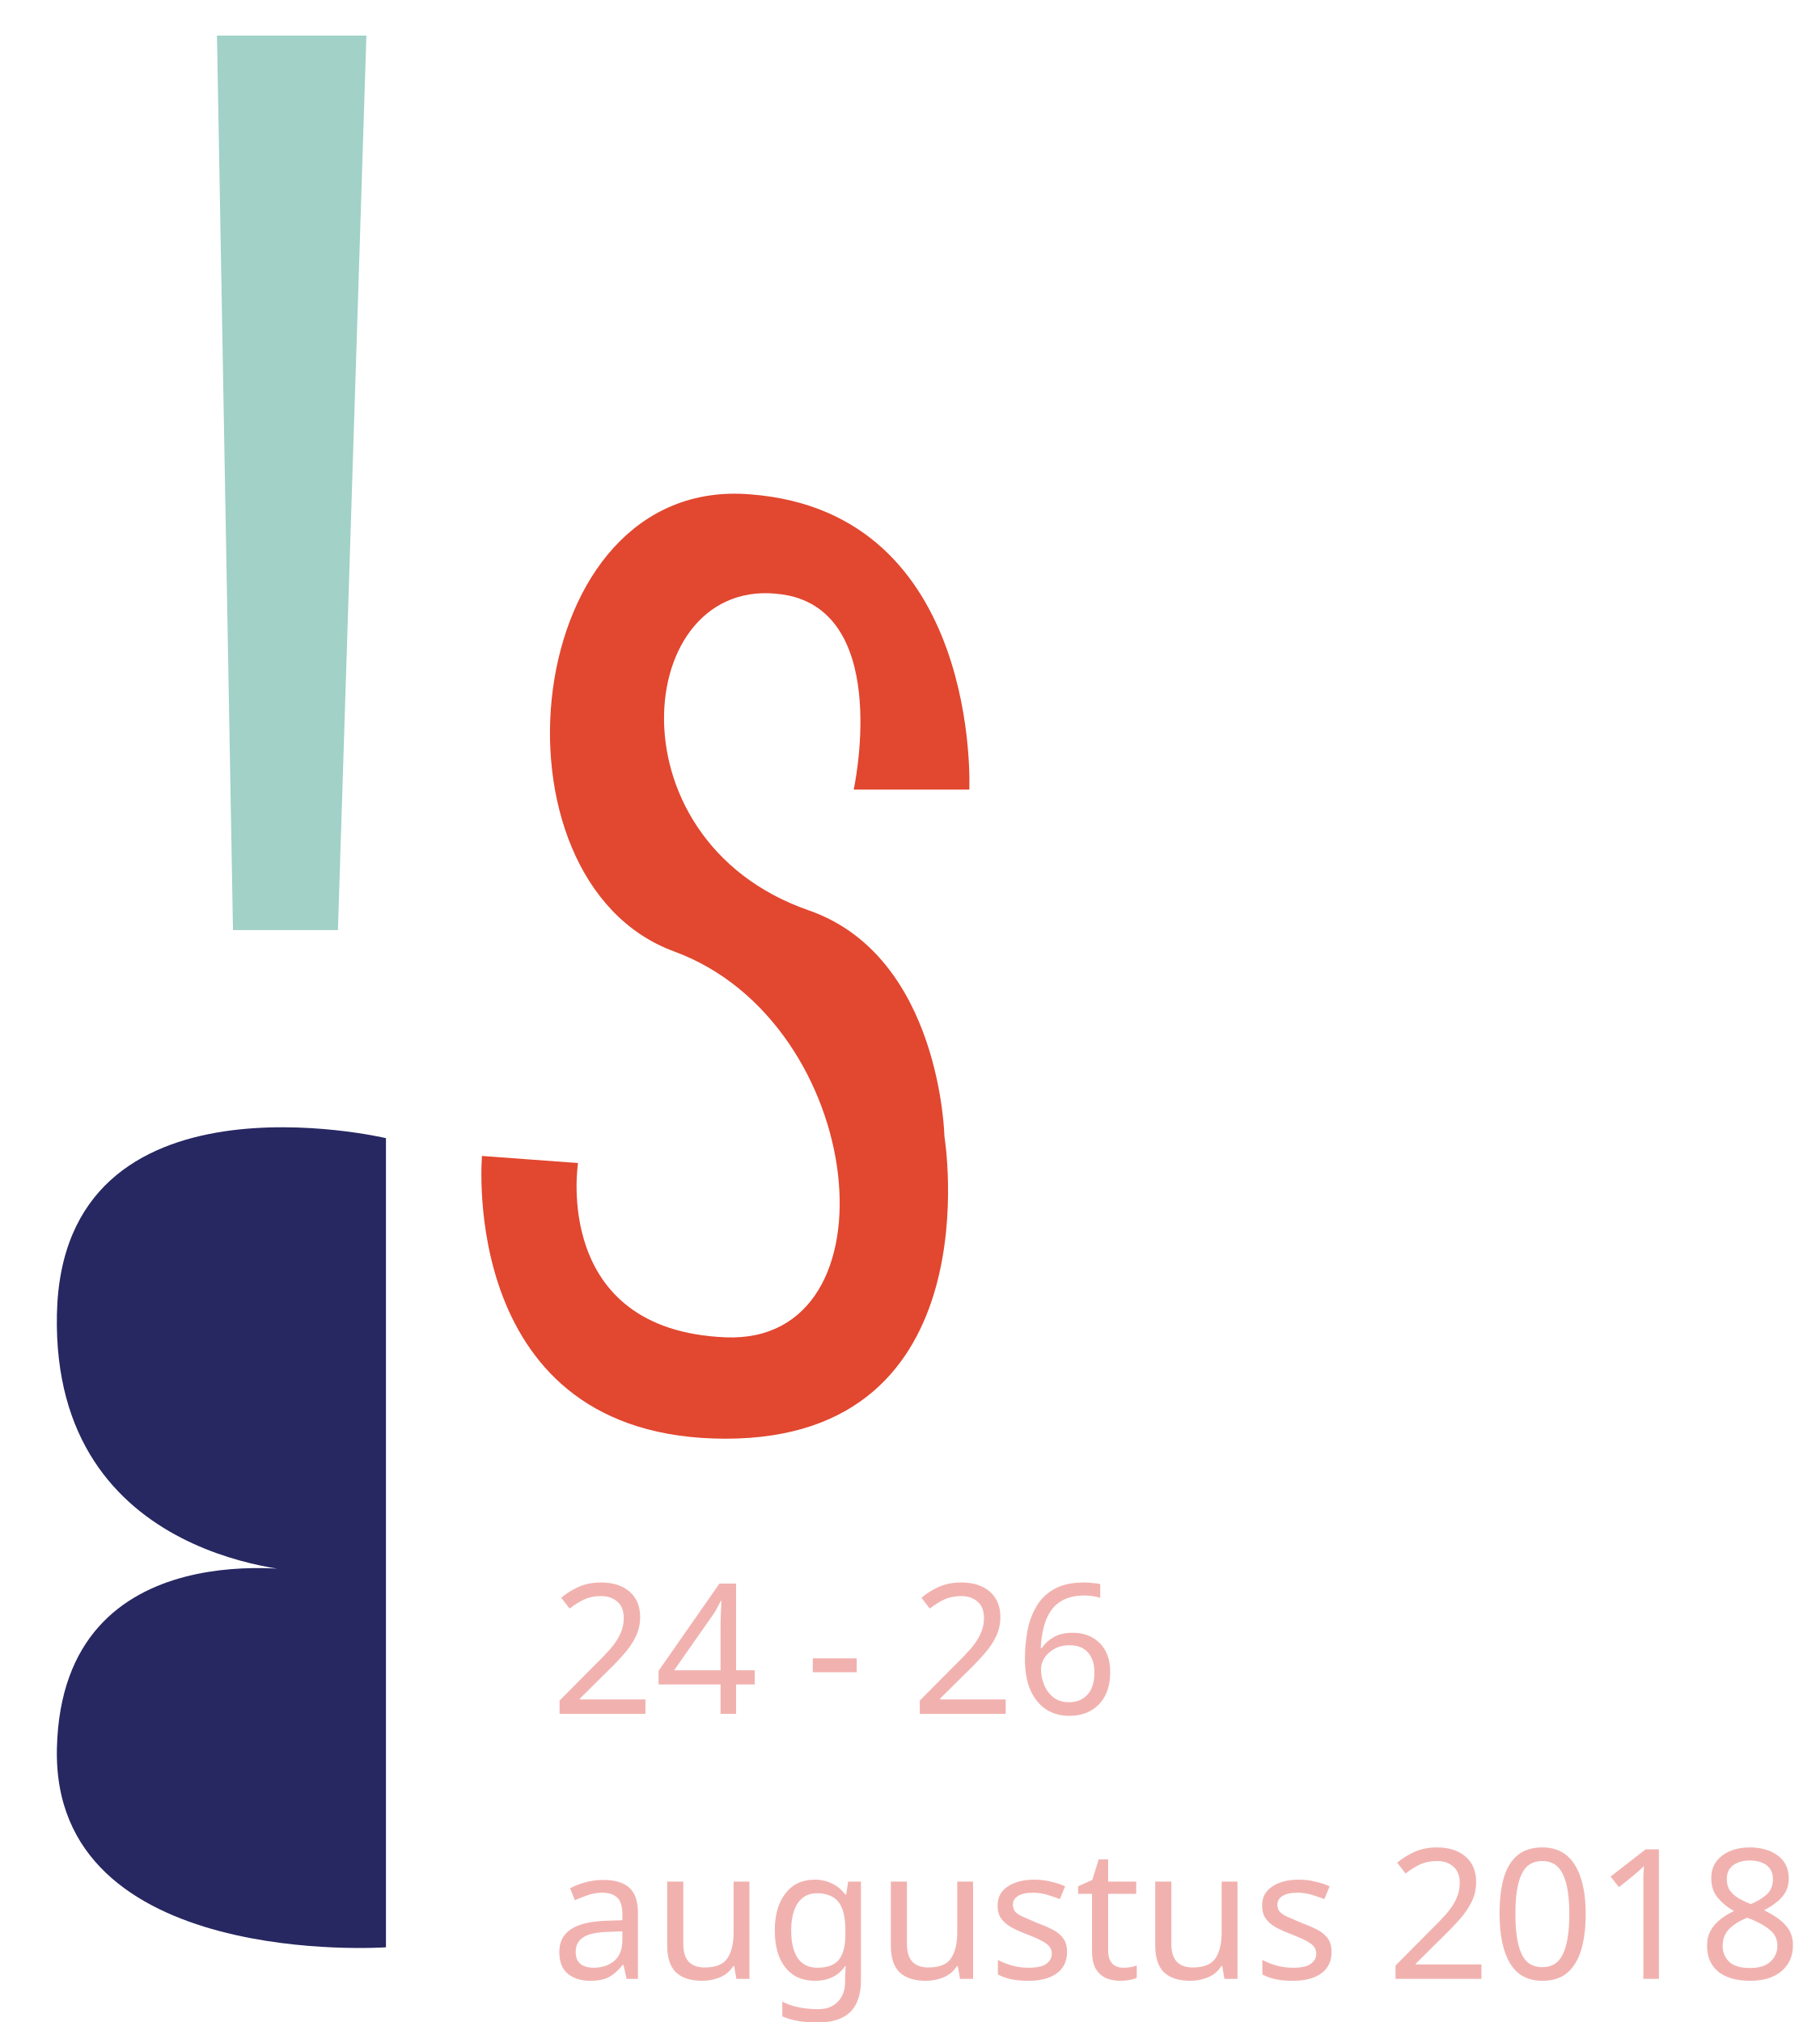
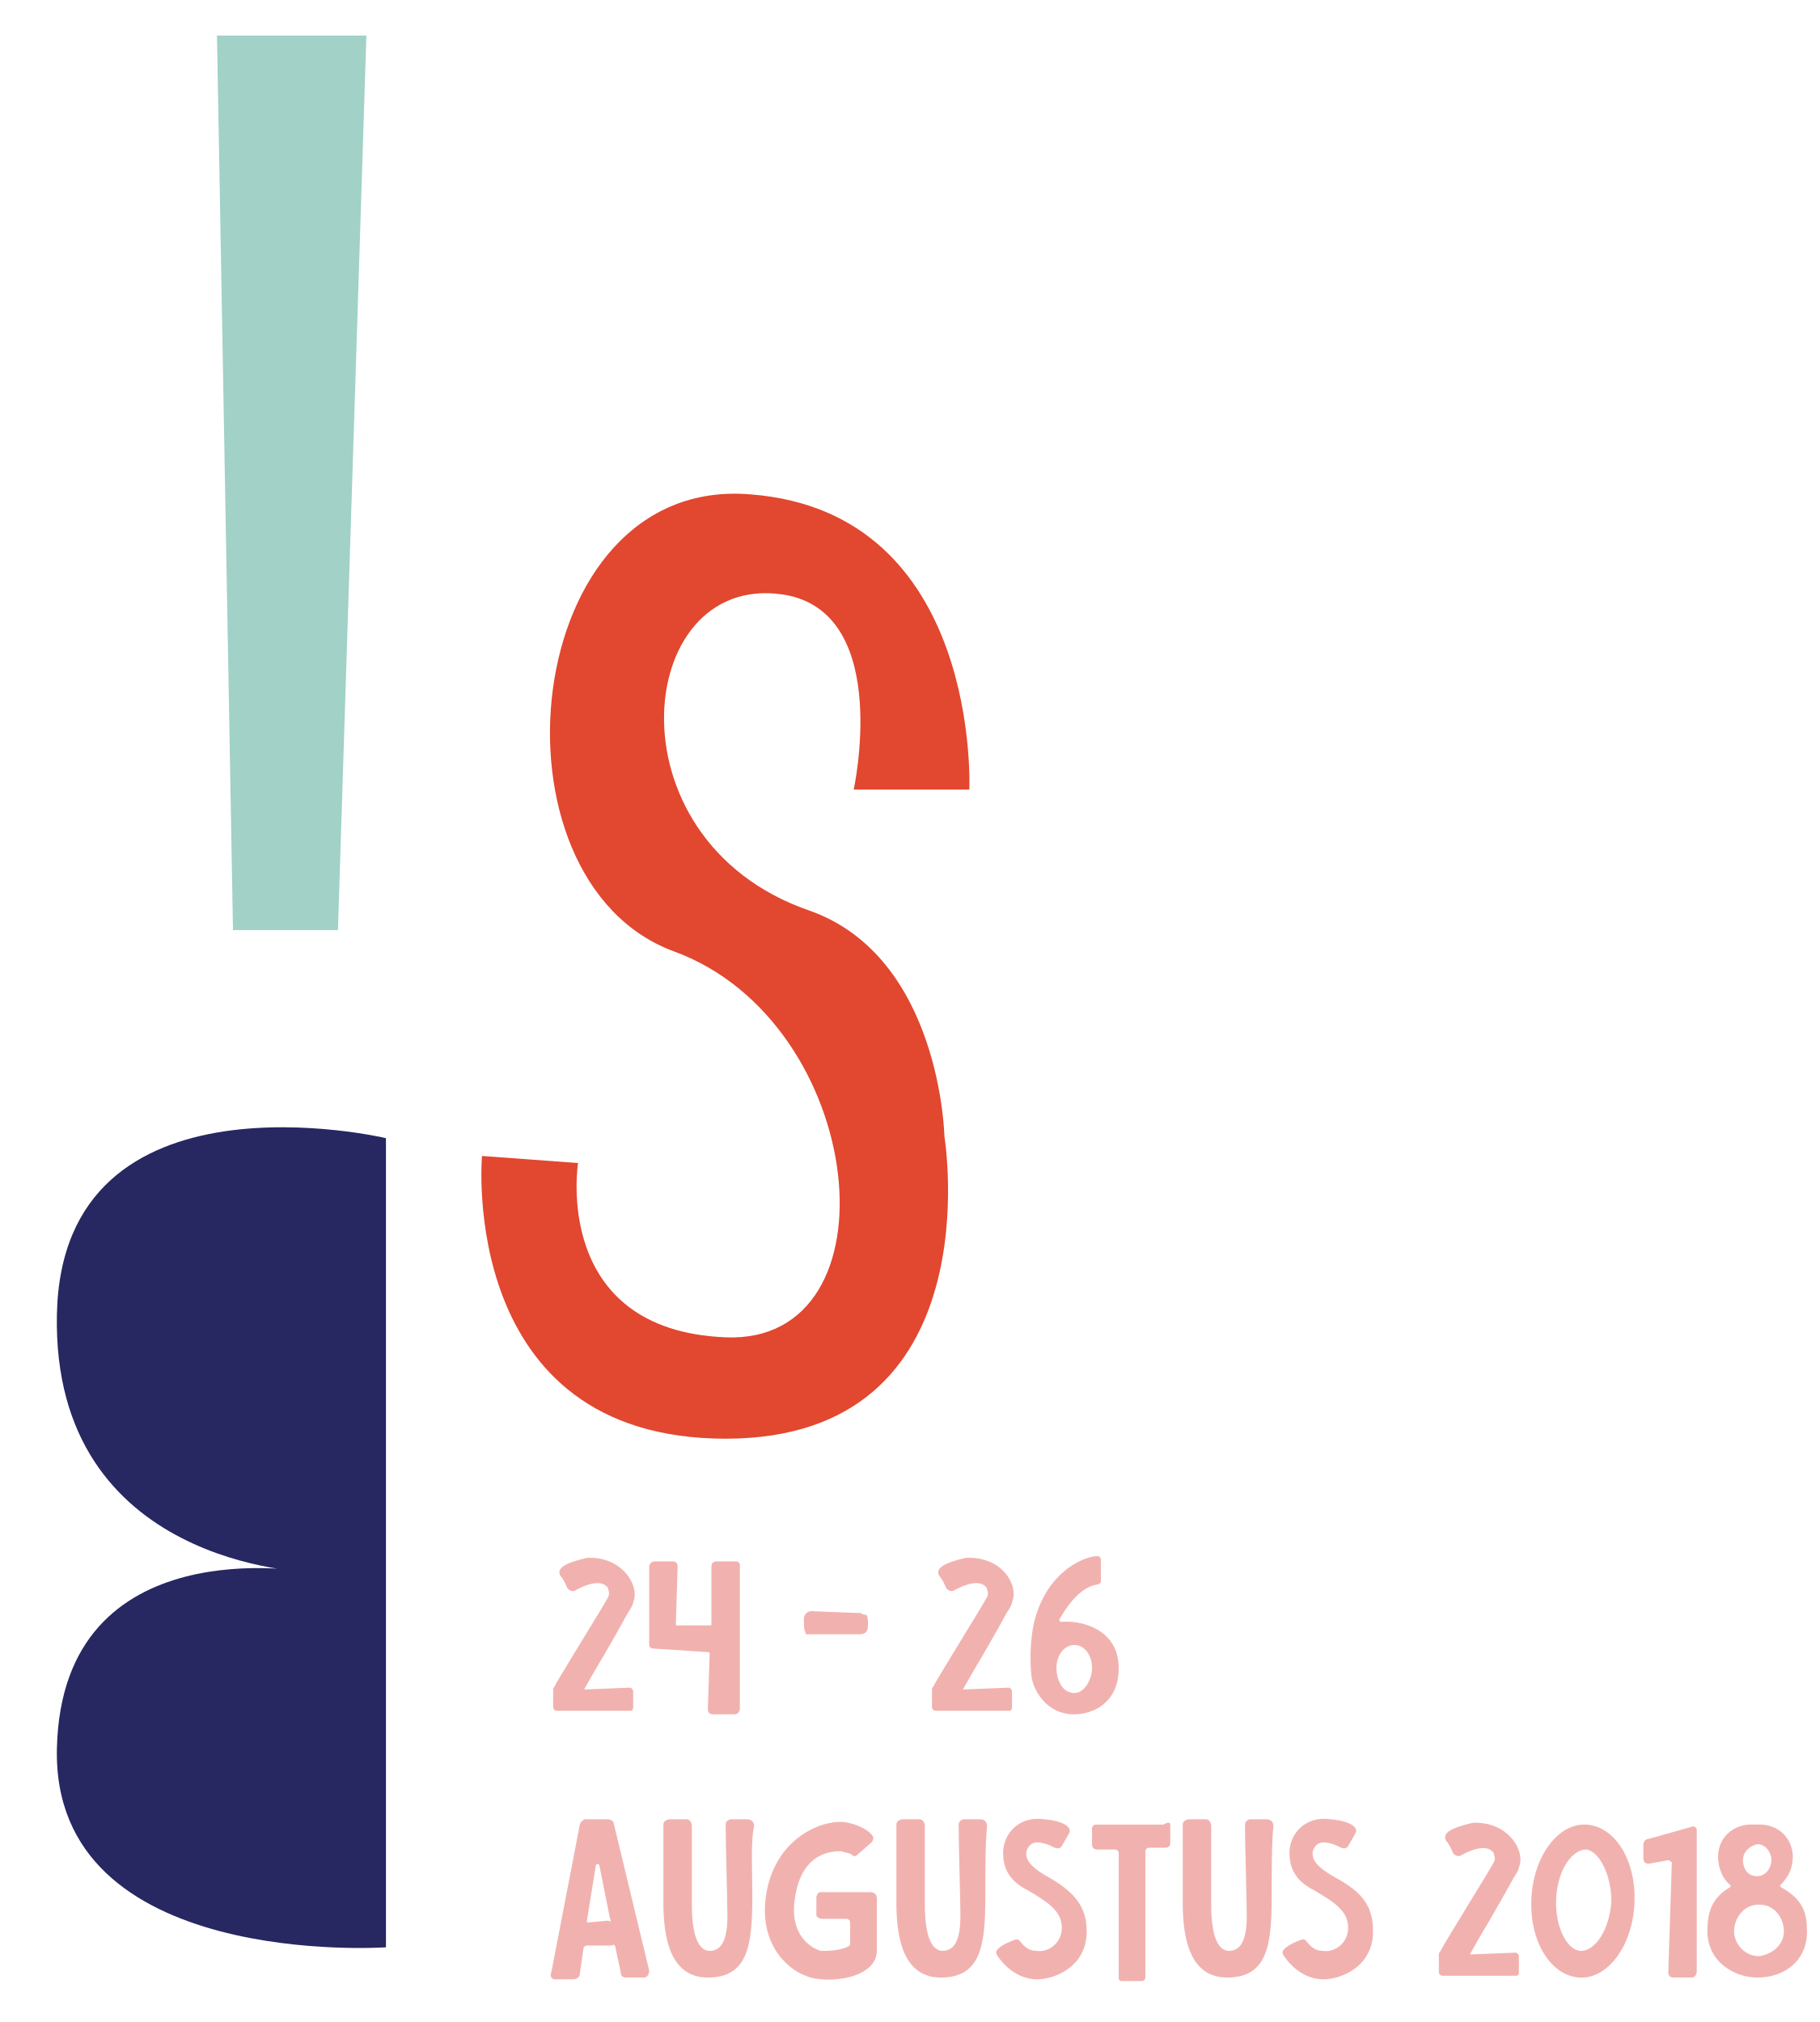
<svg xmlns="http://www.w3.org/2000/svg" version="1.1" id="Layer_1" x="0px" y="0px" viewBox="0 0 102.3 113.7" style="enable-background:new 0 0 102.3 113.7;" xml:space="preserve">
  <style type="text/css">
	.st0{fill:#A1D1C7;}
	.st1{fill:#272762;}
	.st2{fill:#E2472F;}
- 	.st3{fill:#F1B2AF;}
- 	.st4{font-family:'AlvaniaRegular';}
- 	.st5{font-size:10.198px;}
+ 	.st3{enable-background:new    ;}
+ 	.st4{fill:#F1B2AF;}
</style>
  <g>
    <polygon class="st0" points="12.2,2 13.1,52.3 19,52.3 20.6,2  " />
    <path class="st1" d="M21.7,64v45.5c0,0-18.8,1.3-18.5-11.2s14.2-9.9,14.2-9.9S2.9,88.1,3.2,73.9S21.7,64,21.7,64z" />
-     <path class="st2" d="M48,44.4h6.5c0,0,0.7-15.6-12.3-16.6c-13-1.1-15.2,21.7-4.3,25.7s12.7,22.1,2.9,21.7s-8.3-9.8-8.3-9.8   l-5.4-0.4c0,0-1.4,15.9,13.7,15.9s12.3-17,12.3-17s-0.2-10.1-7.6-12.7c-11.6-4-9.8-19.5-1.1-17.7C50.1,34.8,48,44.4,48,44.4z" />
-     <text transform="matrix(1 0 0 1 30.9774 96.375)">
-       <tspan x="0" y="0" class="st3 st4 st5">24 - 26 </tspan>
-       <tspan x="0" y="14.9" class="st3 st4 st5">augustus 2018</tspan>
-     </text>
+     <path class="st2" d="M48,44.4h6.5c0,0,0.7-15.6-12.3-16.6c-13-1.1-15.2,21.7-4.3,25.7s12.7,22.1,2.9,21.7s-8.3-9.8-8.3-9.8L27.1,65   c0,0-1.4,15.9,13.7,15.9s12.3-17,12.3-17s-0.2-10.1-7.6-12.7c-11.6-4-9.8-19.5-1.1-17.7C50.1,34.8,48,44.4,48,44.4z" />
+     <g class="st3">
+       <path class="st4" d="M35.6,90.1c0,0.1-0.1,0.3-0.3,0.6C34.7,91.8,34,93,34,93c-0.6,1-1.1,1.9-1.1,1.9c0,0-0.1,0.1,0,0.1l2.5-0.1    c0.1,0,0.2,0.1,0.2,0.2v0.9c0,0.2-0.1,0.2-0.2,0.2l-4.1,0c-0.1,0-0.2-0.1-0.2-0.2l0-1c0-0.1,0.1-0.2,0.1-0.2c0-0.1,2.8-4.6,3-5    c0,0,0.1-0.2,0-0.4c0-0.1,0-0.1-0.1-0.2c0,0,0,0,0,0c-0.5-0.5-1.7,0.2-1.7,0.2c-0.3,0.2-0.5-0.1-0.5-0.1s-0.2-0.5-0.4-0.7    c-0.2-0.4,0.2-0.7,1.5-1C35,87.5,36,89.2,35.6,90.1z" />
+       <path class="st4" d="M41.6,88v8.1c0,0.1-0.1,0.3-0.3,0.3l-1.2,0c-0.2,0-0.3-0.1-0.3-0.3l0.1-3.1c0,0,0-0.1-0.1-0.1l-3.1-0.2    c-0.1,0-0.2-0.1-0.2-0.2l0-4.4c0-0.1,0.1-0.3,0.3-0.3l1,0c0.2,0,0.3,0.1,0.3,0.3L38,91.3c0,0.1,0,0.1,0.1,0.1l1.8,0    c0.1,0,0.1,0,0.1-0.1l0-3.2c0-0.2,0.1-0.3,0.3-0.3l1.1,0C41.5,87.8,41.6,87.9,41.6,88z" />
+       <path class="st4" d="M48.7,90.8c0.1,0.1,0.1,0.3,0.1,0.5v0.1c0,0.5-0.3,0.5-0.6,0.5h-2.8c-0.1,0-0.1,0-0.1-0.1    c-0.1-0.1-0.1-0.4-0.1-0.7V91c0-0.2,0.2-0.4,0.4-0.4c0,0,0.1,0,0.1,0c0,0,2.3,0.1,2.7,0.1C48.5,90.8,48.6,90.8,48.7,90.8z" />
+       <path class="st4" d="M56.9,90.1c0,0.1-0.1,0.3-0.3,0.6C56,91.8,55.3,93,55.3,93c-0.6,1-1.1,1.9-1.1,1.9c0,0-0.1,0.1,0,0.1l2.5-0.1    c0.1,0,0.2,0.1,0.2,0.2v0.9c0,0.2-0.1,0.2-0.2,0.2l-4.1,0c-0.1,0-0.2-0.1-0.2-0.2l0-1c0-0.1,0.1-0.2,0.1-0.2c0-0.1,2.8-4.6,3-5    c0,0,0.1-0.2,0-0.4c0-0.1,0-0.1-0.1-0.2c0,0,0,0,0,0c-0.5-0.5-1.7,0.2-1.7,0.2c-0.3,0.2-0.5-0.1-0.5-0.1s-0.2-0.5-0.4-0.7    c-0.2-0.4,0.2-0.7,1.5-1C56.4,87.5,57.3,89.2,56.9,90.1z" />
+       <path class="st4" d="M62.9,93.8c0,2-1.5,2.6-2.5,2.6c-1.6,0-2.3-1.4-2.4-2.1c-0.1-0.8-0.1-2.2,0.2-3.3c0.8-2.8,2.9-3.5,3.5-3.5    c0.1,0,0.2,0.1,0.2,0.2l0,1.2c0,0.1-0.1,0.2-0.2,0.2c-0.7,0.1-1.4,0.7-2.1,1.9c-0.1,0.1,0,0.2,0.1,0.2    C60.6,91.1,62.9,91.5,62.9,93.8z M61.4,93.8c0-0.7-0.4-1.3-1-1.3c-0.5,0-1,0.5-1,1.3c0,0.6,0.3,1.4,1,1.4    C61,95.2,61.4,94.4,61.4,93.8z" />
+     </g>
+     <g class="st3">
+       <path class="st4" d="M36.5,110.8c0,0.2-0.1,0.4-0.3,0.4l-1,0c-0.2,0-0.3-0.1-0.3-0.3l-0.3-1.4c0-0.1-0.1-0.2-0.2-0.1l-1.4,0    c-0.1,0-0.2,0.1-0.2,0.2l-0.2,1.4c0,0.2-0.2,0.3-0.4,0.3l-1,0c-0.2,0-0.3-0.2-0.2-0.4l1.6-8.3c0-0.1,0.2-0.3,0.3-0.3h1.3    c0.1,0,0.3,0.1,0.3,0.2L36.5,110.8z M34.3,107.9l-0.6-3c0-0.1-0.2-0.1-0.2,0L33,108c0,0.1,0,0.1,0.1,0.1l1.1-0.1    C34.3,108.1,34.4,108,34.3,107.9z" />
+       <path class="st4" d="M42.3,106.6c0,2.7-0.2,4.6-2.5,4.6c-2.1,0-2.5-2.2-2.5-4.2c0-1.1,0-3.5,0-4.4c0-0.2,0.2-0.3,0.4-0.3l0.9,0    c0.2,0,0.3,0.2,0.3,0.4c0,0.8,0,3,0,4.4c0,1.8,0.4,2.6,1,2.6c0.8,0,1-0.9,1-2c0-0.7-0.1-4-0.1-5.1c0-0.2,0.2-0.3,0.3-0.3l0.9,0    c0.2,0,0.4,0.1,0.4,0.4C42.2,103.5,42.3,105.3,42.3,106.6z" />
+       <path class="st4" d="M45.3,111.1c-1.1-0.4-2.7-1.9-2.2-4.7c0.6-3.3,3.5-4.2,4.6-3.9c0.9,0.2,1.3,0.6,1.4,0.8c0,0.1,0,0.2-0.1,0.3    l-0.8,0.7c-0.1,0.1-0.2,0.1-0.3,0c-0.1-0.1-0.3-0.1-0.6-0.2c-0.3,0-2.2-0.1-2.6,2.6c-0.4,2.4,1.3,3,1.5,3c0.3,0,0.9,0,1.4-0.2    c0.2-0.1,0.2-0.1,0.2-0.3l0-1.1c0-0.1-0.1-0.2-0.2-0.2l-1.4,0c-0.1,0-0.3-0.1-0.3-0.2v-1c0-0.1,0.1-0.3,0.2-0.3c0.8,0,2,0,2.8,0    c0.5,0,0.4,0.4,0.4,0.7c0,0.8,0,1.8,0,2.5C49.4,111.3,46.4,111.6,45.3,111.1z" />
+       <path class="st4" d="M55.4,106.6c0,2.7-0.2,4.6-2.5,4.6c-2.1,0-2.5-2.2-2.5-4.2c0-1.1,0-3.5,0-4.4c0-0.2,0.2-0.3,0.4-0.3l0.9,0    c0.2,0,0.3,0.2,0.3,0.4c0,0.8,0,3,0,4.4c0,1.8,0.4,2.6,1,2.6c0.8,0,1-0.9,1-2c0-0.7-0.1-4-0.1-5.1c0-0.2,0.2-0.3,0.3-0.3l0.9,0    c0.2,0,0.4,0.1,0.4,0.4C55.4,103.5,55.4,105.3,55.4,106.6z" />
+       <path class="st4" d="M61.1,108.6c0,2-1.8,2.7-2.8,2.7c-1.4,0-2.2-1.3-2.2-1.3s-0.2-0.2,0-0.4c0.3-0.3,0.9-0.5,0.9-0.5    s0.2-0.1,0.3,0c0.2,0.2,0.4,0.6,1,0.6c0.6,0.1,1.4-0.4,1.4-1.3s-0.7-1.4-1.9-2.1c-0.8-0.4-1.4-1-1.4-2.1c0-1.1,0.9-2.1,2.3-1.9    c1.2,0.1,1.6,0.5,1.4,0.8c-0.1,0.2-0.4,0.7-0.4,0.7s-0.1,0.3-0.6,0c0,0-0.4-0.2-0.8-0.2s-0.6,0.4-0.6,0.6c0,0.4,0.2,0.8,1.5,1.5    C60.5,106.5,61.1,107.3,61.1,108.6z" />
+       <path class="st4" d="M65.8,102.7v0.9c0,0.1,0,0.3-0.3,0.3l-0.9,0c-0.1,0-0.2,0.1-0.2,0.2l0,7.1c0,0.1-0.1,0.2-0.2,0.2h-1.1    c-0.2,0-0.2-0.1-0.2-0.2l0-7c0-0.1-0.1-0.2-0.2-0.2h-1c-0.2,0-0.3-0.1-0.3-0.3v-0.9c0-0.1,0.1-0.2,0.2-0.2h3.8    C65.8,102.4,65.8,102.5,65.8,102.7z" />
+       <path class="st4" d="M71.5,106.6c0,2.7-0.2,4.6-2.5,4.6c-2.1,0-2.5-2.2-2.5-4.2c0-1.1,0-3.5,0-4.4c0-0.2,0.2-0.3,0.4-0.3l0.9,0    c0.2,0,0.3,0.2,0.3,0.4c0,0.8,0,3,0,4.4c0,1.8,0.4,2.6,1,2.6c0.8,0,1-0.9,1-2c0-0.7-0.1-4-0.1-5.1c0-0.2,0.2-0.3,0.3-0.3l0.9,0    c0.2,0,0.4,0.1,0.4,0.4C71.5,103.5,71.5,105.3,71.5,106.6z" />
+       <path class="st4" d="M77.2,108.6c0,2-1.8,2.7-2.8,2.7c-1.4,0-2.2-1.3-2.2-1.3s-0.2-0.2,0-0.4c0.3-0.3,0.9-0.5,0.9-0.5    s0.2-0.1,0.3,0c0.2,0.2,0.4,0.6,1,0.6c0.6,0.1,1.4-0.4,1.4-1.3s-0.7-1.4-1.9-2.1c-0.8-0.4-1.4-1-1.4-2.1c0-1.1,0.9-2.1,2.3-1.9    c1.2,0.1,1.6,0.5,1.4,0.8c-0.1,0.2-0.4,0.7-0.4,0.7s-0.1,0.3-0.6,0c0,0-0.4-0.2-0.8-0.2s-0.6,0.4-0.6,0.6c0,0.4,0.2,0.8,1.5,1.5    C76.7,106.5,77.2,107.3,77.2,108.6z" />
+       <path class="st4" d="M85.4,105c0,0.1-0.1,0.3-0.3,0.6c-0.6,1.1-1.3,2.3-1.3,2.3c-0.6,1-1.1,1.9-1.1,1.9c0,0-0.1,0.1,0,0.1l2.5-0.1    c0.1,0,0.2,0.1,0.2,0.2v0.9c0,0.2-0.1,0.2-0.2,0.2l-4.1,0c-0.1,0-0.2-0.1-0.2-0.2l0-1c0-0.1,0.1-0.2,0.1-0.2c0-0.1,2.8-4.6,3-5    c0,0,0.1-0.2,0-0.4c0-0.1,0-0.1-0.1-0.2c0,0,0,0,0,0c-0.5-0.5-1.7,0.2-1.7,0.2c-0.3,0.2-0.5-0.1-0.5-0.1s-0.2-0.5-0.4-0.7    c-0.2-0.4,0.2-0.7,1.5-1C84.8,102.4,85.8,104.1,85.4,105z" />
+       <path class="st4" d="M91.9,107c-0.1,2.4-1.5,4.3-3.1,4.2c-1.6-0.1-2.8-2-2.7-4.4c0.1-2.4,1.5-4.3,3.1-4.2    C90.8,102.7,92,104.6,91.9,107z M89.2,104c-0.8,0-1.6,1.1-1.7,2.7c-0.1,1.6,0.6,3,1.4,3c0.8,0,1.6-1.2,1.7-2.8    C90.6,105.4,89.9,104.1,89.2,104z" />
+       <path class="st4" d="M93.8,104.6l-1.1,0.2c-0.2,0-0.3-0.1-0.3-0.3v-0.8c0-0.1,0.1-0.3,0.3-0.3l2.5-0.7c0.1,0,0.2,0.1,0.2,0.2l0,8    c0,0.1-0.1,0.3-0.3,0.3l-1,0c-0.2,0-0.3-0.1-0.3-0.3l0.2-6.2C93.9,104.7,93.9,104.6,93.8,104.6z" />
+       <path class="st4" d="M101.6,108.6c0,1.7-1.3,2.6-2.8,2.6c-1.3,0-2.8-0.9-2.8-2.6c0-1.2,0.3-1.9,1.3-2.5c0,0,0-0.1,0-0.1    c-0.2-0.1-0.7-0.7-0.7-1.6c0-1.1,0.9-1.9,2.1-1.8c1.3-0.1,2.1,0.8,2.1,1.8c0,0.9-0.5,1.4-0.7,1.6c0,0,0,0.1,0,0.1    C101.4,106.8,101.6,107.6,101.6,108.6z M100.3,108.6c0-0.6-0.4-1.5-1.4-1.5c-0.9,0-1.4,0.8-1.4,1.5c0,0.7,0.6,1.4,1.4,1.4    C99.6,109.9,100.3,109.4,100.3,108.6z M98,104.6c0,0.4,0.2,0.9,0.8,0.9c0.5,0,0.8-0.5,0.8-0.9c0-0.4-0.3-0.9-0.8-0.9    C98.4,103.8,98,104.1,98,104.6z" />
+     </g>
  </g>
</svg>
